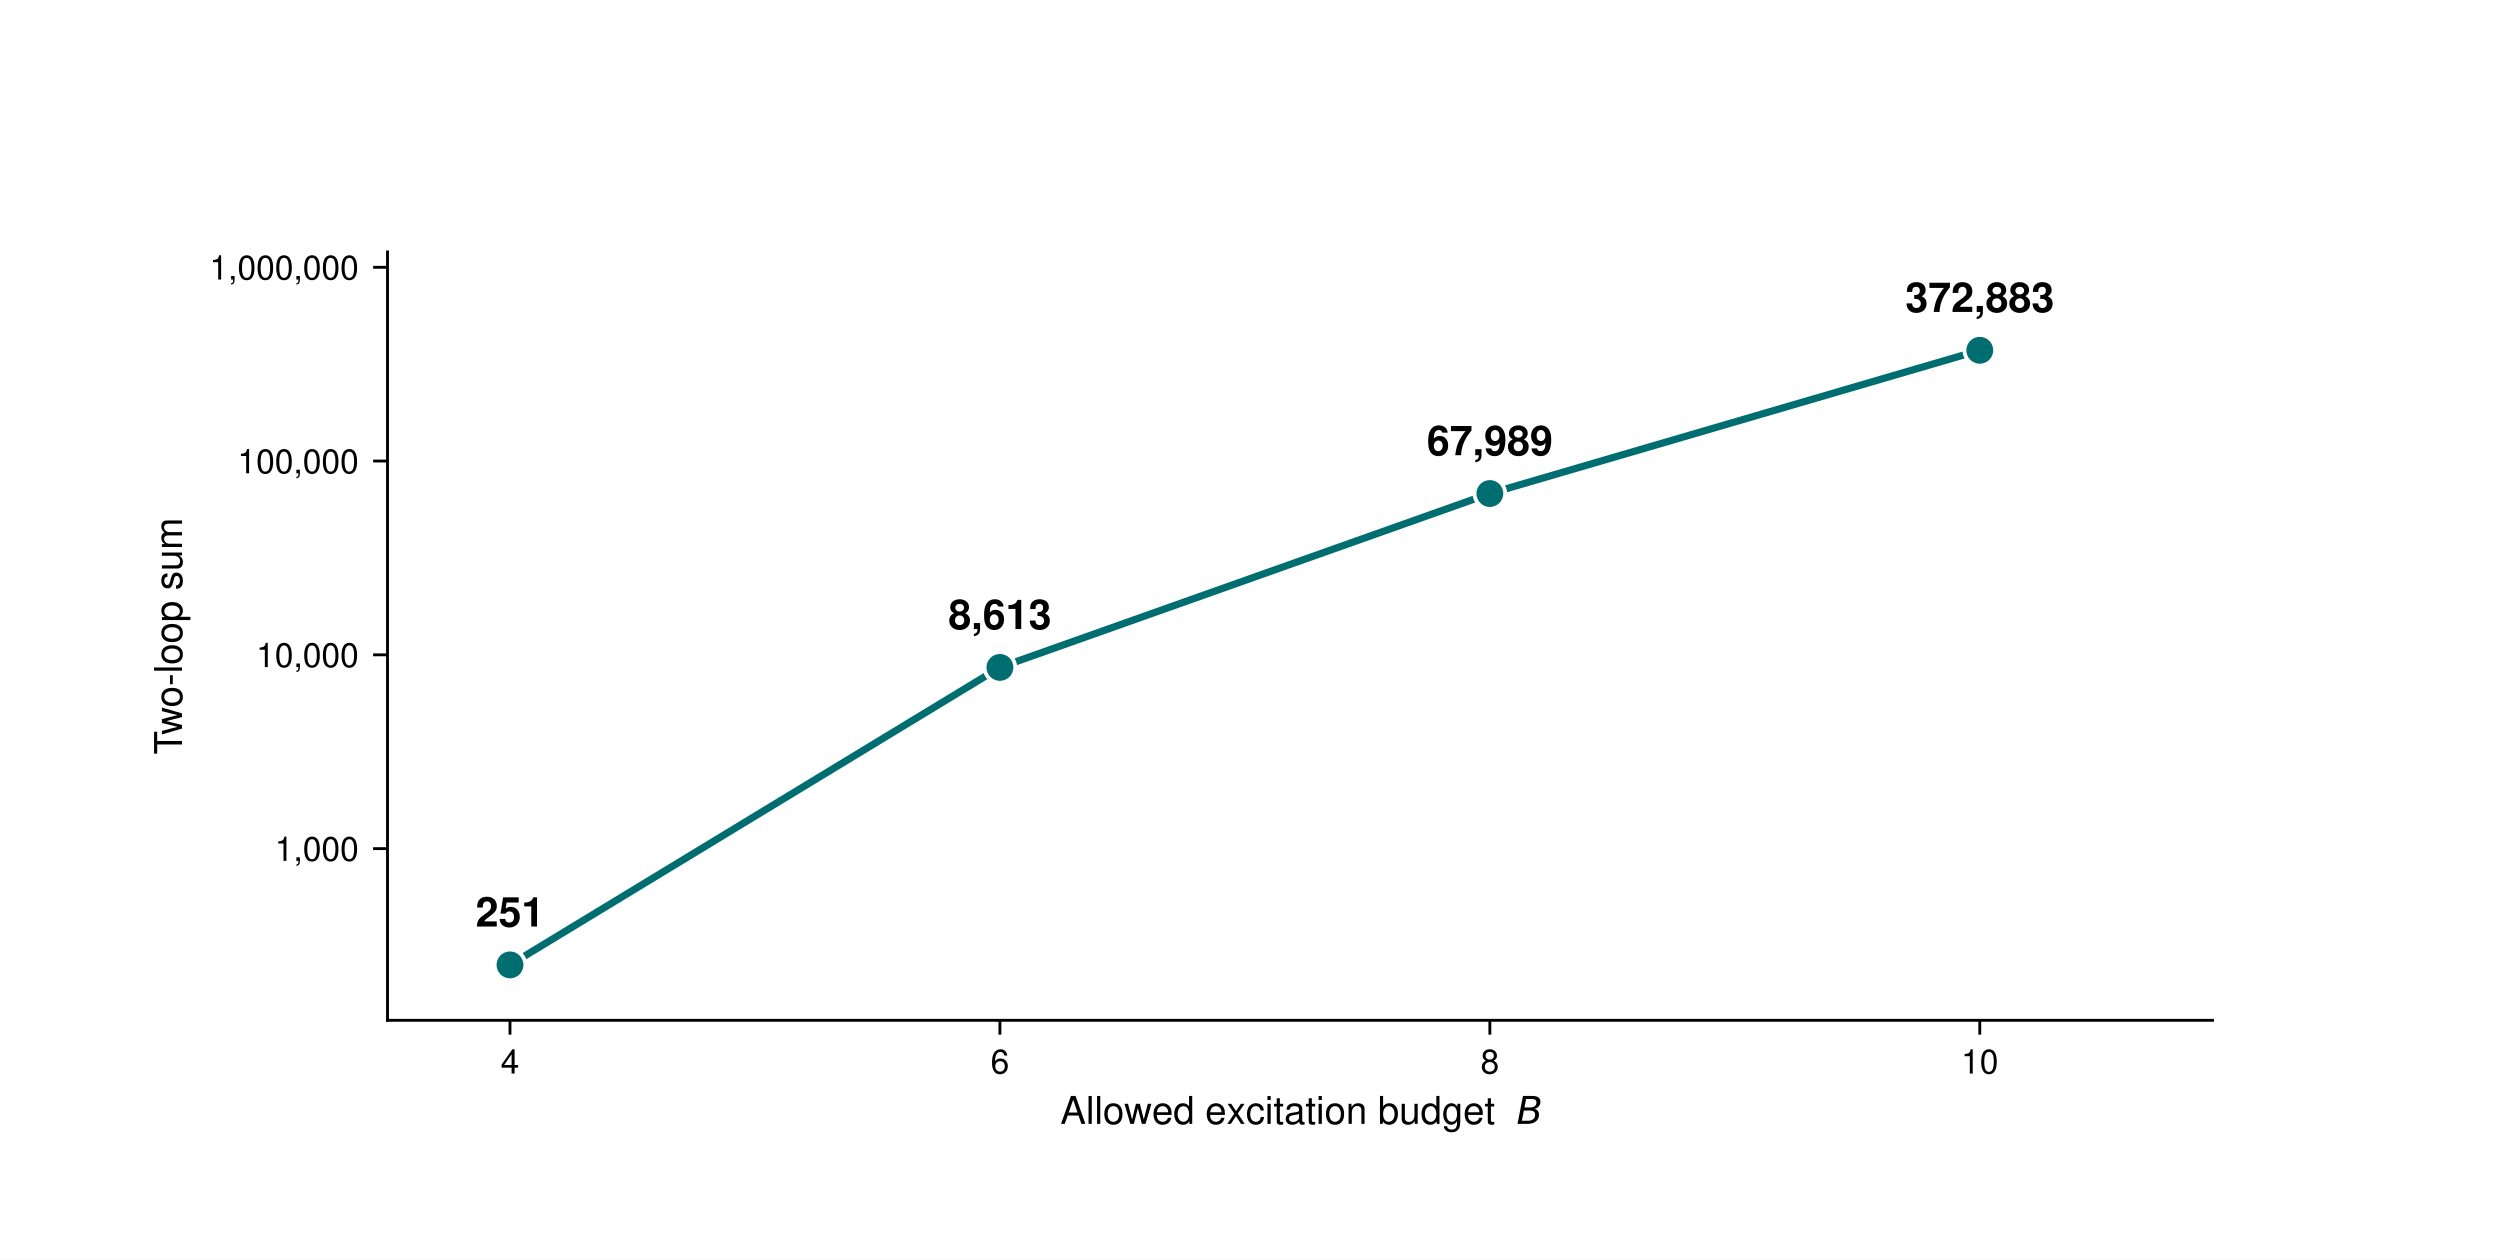
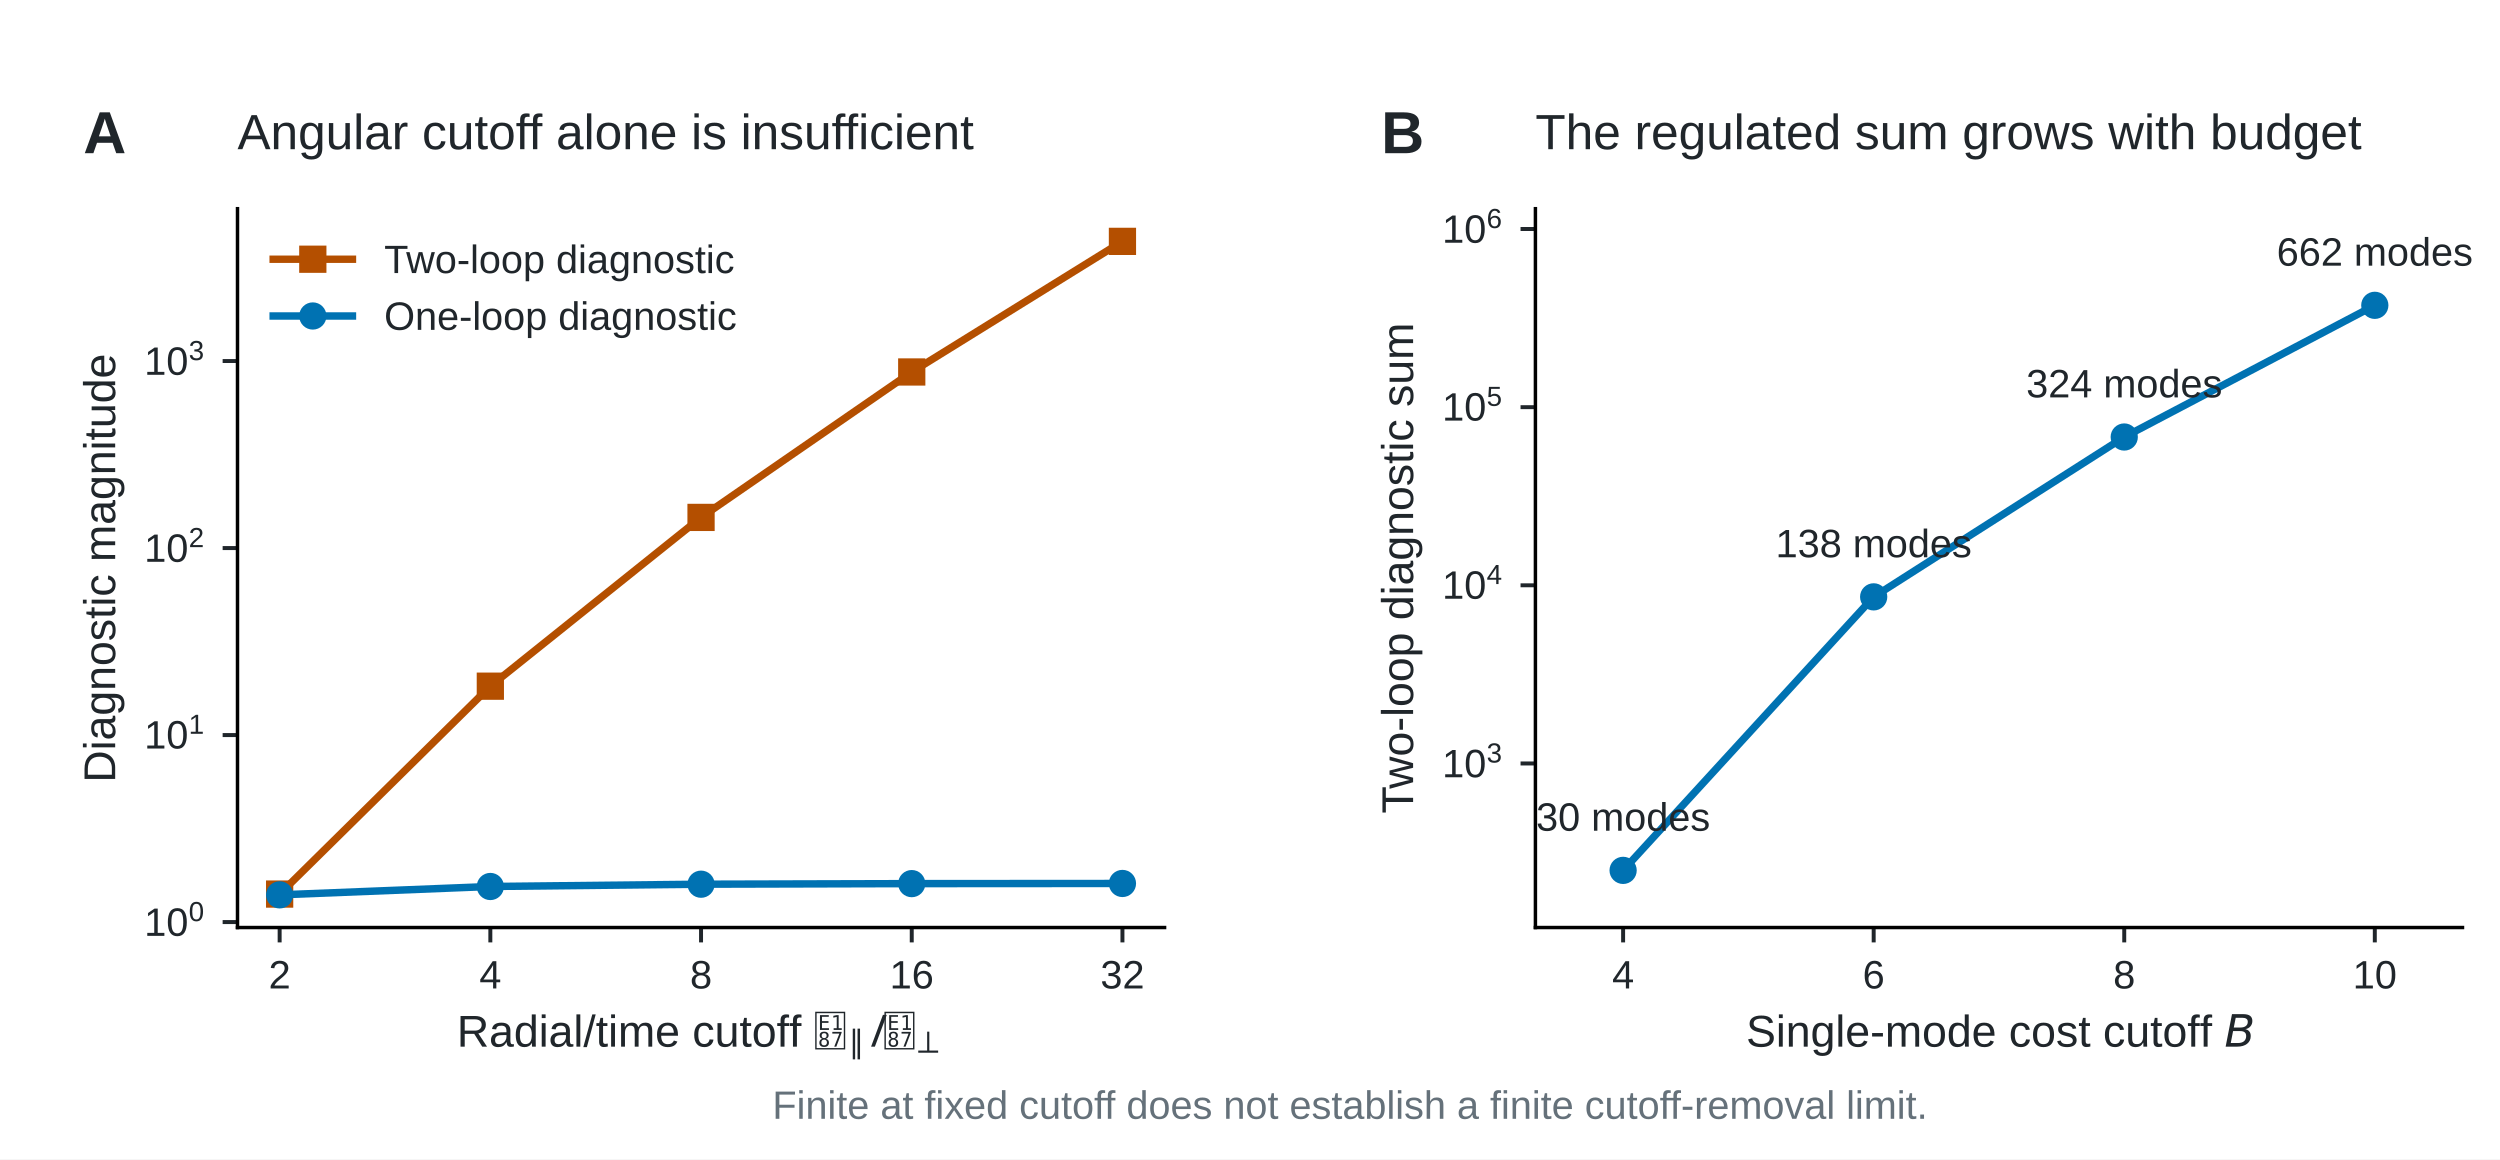
- <svg xmlns="http://www.w3.org/2000/svg" xmlns:xlink="http://www.w3.org/1999/xlink" width="521.575pt" height="262.8pt" viewBox="0 0 521.575 262.8" version="1.1">
+ <svg xmlns="http://www.w3.org/2000/svg" xmlns:xlink="http://www.w3.org/1999/xlink" width="504.567pt" height="234pt" viewBox="0 0 504.567 234" version="1.1">
  <defs>
    <style type="text/css">*{stroke-linejoin: round; stroke-linecap: butt}</style>
  </defs>
  <g id="figure_1">
    <g id="patch_1">
-       <path d="M 0 262.8  L 521.575 262.8  L 521.575 0  L 0 0  z " style="fill: #ffffff" />
+       <path d="M 0 234  L 504.567 234  L 504.567 0  L 0 0  z " style="fill: #ffffff" />
    </g>
    <g id="axes_1">
      <g id="patch_2">
-         <path d="M 80.844 212.868  L 461.594 212.868  L 461.594 52.56  L 80.844 52.56  z " style="fill: #ffffff" />
+         <path d="M 47.934 187.2  L 235.044 187.2  L 235.044 42.12  L 47.934 42.12  z " style="fill: #ffffff" />
      </g>
      <g id="matplotlib.axis_1">
        <g id="xtick_1">
          <g id="line2d_1">
            <defs>
-               <path id="m56864d1942" d="M 0 0  L 0 3  " style="stroke: #000000; stroke-width: 0.6" />
+               <path id="me31eaf85e9" d="M 0 0  L 0 3  " style="stroke: #20262b; stroke-width: 0.8" />
            </defs>
            <g>
-               <use xlink:href="#m56864d1942" x="106.398" y="212.868" style="stroke: #000000; stroke-width: 0.6" />
+               <use xlink:href="#me31eaf85e9" x="56.439" y="187.2" style="fill: #20262b; stroke: #20262b; stroke-width: 0.8" />
            </g>
          </g>
          <g id="text_1">
-             <text style="font-size: 7px; font-family: 'Helvetica Neue', 'Helvetica', 'Arial', 'TeX Gyre Heros', 'Nimbus Sans', 'Liberation Sans', 'DejaVu Sans', sans-serif; text-anchor: middle" x="106.398" y="223.971" transform="rotate(-0 106.3978 223.9714)">4</text>
+             <text style="font-size: 8px; font-family: 'Liberation Sans', 'DejaVu Sans', sans-serif; text-anchor: middle; fill: #20262b" x="56.439" y="199.498" transform="rotate(-0 56.43887 199.4975)">2</text>
          </g>
        </g>
        <g id="xtick_2">
          <g id="line2d_2">
            <g>
-               <use xlink:href="#m56864d1942" x="208.612" y="212.868" style="stroke: #000000; stroke-width: 0.6" />
+               <use xlink:href="#me31eaf85e9" x="98.964" y="187.2" style="fill: #20262b; stroke: #20262b; stroke-width: 0.8" />
            </g>
          </g>
          <g id="text_2">
-             <text style="font-size: 7px; font-family: 'Helvetica Neue', 'Helvetica', 'Arial', 'TeX Gyre Heros', 'Nimbus Sans', 'Liberation Sans', 'DejaVu Sans', sans-serif; text-anchor: middle" x="208.612" y="223.971" transform="rotate(-0 208.6124 223.9714)">6</text>
+             <text style="font-size: 8px; font-family: 'Liberation Sans', 'DejaVu Sans', sans-serif; text-anchor: middle; fill: #20262b" x="98.964" y="199.498" transform="rotate(-0 98.96392 199.4975)">4</text>
          </g>
        </g>
        <g id="xtick_3">
          <g id="line2d_3">
            <g>
-               <use xlink:href="#m56864d1942" x="310.827" y="212.868" style="stroke: #000000; stroke-width: 0.6" />
+               <use xlink:href="#me31eaf85e9" x="141.489" y="187.2" style="fill: #20262b; stroke: #20262b; stroke-width: 0.8" />
            </g>
          </g>
          <g id="text_3">
-             <text style="font-size: 7px; font-family: 'Helvetica Neue', 'Helvetica', 'Arial', 'TeX Gyre Heros', 'Nimbus Sans', 'Liberation Sans', 'DejaVu Sans', sans-serif; text-anchor: middle" x="310.827" y="223.971" transform="rotate(-0 310.8271 223.9714)">8</text>
+             <text style="font-size: 8px; font-family: 'Liberation Sans', 'DejaVu Sans', sans-serif; text-anchor: middle; fill: #20262b" x="141.489" y="199.498" transform="rotate(-0 141.489 199.4975)">8</text>
          </g>
        </g>
        <g id="xtick_4">
          <g id="line2d_4">
            <g>
-               <use xlink:href="#m56864d1942" x="413.042" y="212.868" style="stroke: #000000; stroke-width: 0.6" />
+               <use xlink:href="#me31eaf85e9" x="184.014" y="187.2" style="fill: #20262b; stroke: #20262b; stroke-width: 0.8" />
            </g>
          </g>
          <g id="text_4">
-             <text style="font-size: 7px; font-family: 'Helvetica Neue', 'Helvetica', 'Arial', 'TeX Gyre Heros', 'Nimbus Sans', 'Liberation Sans', 'DejaVu Sans', sans-serif; text-anchor: middle" x="413.042" y="223.971" transform="rotate(-0 413.0417 223.9714)">10</text>
-           </g>
-         </g>
-         <g id="text_5">
-           <g transform="translate(221.2189 235.3372)">
+             <text style="font-size: 8px; font-family: 'Liberation Sans', 'DejaVu Sans', sans-serif; text-anchor: middle; fill: #20262b" x="184.014" y="199.498" transform="rotate(-0 184.014 199.4975)">16</text>
+           </g>
+         </g>
+         <g id="xtick_5">
+           <g id="line2d_5">
+             <g>
+               <use xlink:href="#me31eaf85e9" x="226.539" y="187.2" style="fill: #20262b; stroke: #20262b; stroke-width: 0.8" />
+             </g>
+           </g>
+           <g id="text_5">
+             <text style="font-size: 8px; font-family: 'Liberation Sans', 'DejaVu Sans', sans-serif; text-anchor: middle; fill: #20262b" x="226.539" y="199.498" transform="rotate(-0 226.5391 199.4975)">32</text>
+           </g>
+         </g>
+         <g id="text_6">
+           <g style="fill: #20262b" transform="translate(92.21398 211.7275)">
            <text>
-               <tspan x="0" y="-0.859" style="font-size: 8px; font-family: 'Nimbus Sans'">A</tspan>
-               <tspan x="5.336" y="-0.859" style="font-size: 8px; font-family: 'Nimbus Sans'">l</tspan>
-               <tspan x="7.112" y="-0.859" style="font-size: 8px; font-family: 'Nimbus Sans'">l</tspan>
-               <tspan x="8.888" y="-0.859" style="font-size: 8px; font-family: 'Nimbus Sans'">o</tspan>
-               <tspan x="13.336" y="-0.859" style="font-size: 8px; font-family: 'Nimbus Sans'">w</tspan>
-               <tspan x="19.112" y="-0.859" style="font-size: 8px; font-family: 'Nimbus Sans'">e</tspan>
-               <tspan x="23.56" y="-0.859" style="font-size: 8px; font-family: 'Nimbus Sans'">d</tspan>
-               <tspan x="28.008" y="-0.859" style="font-size: 8px; font-family: 'Nimbus Sans'"> </tspan>
-               <tspan x="30.232" y="-0.859" style="font-size: 8px; font-family: 'Nimbus Sans'">e</tspan>
-               <tspan x="34.68" y="-0.859" style="font-size: 8px; font-family: 'Nimbus Sans'">x</tspan>
-               <tspan x="38.68" y="-0.859" style="font-size: 8px; font-family: 'Nimbus Sans'">c</tspan>
-               <tspan x="42.68" y="-0.859" style="font-size: 8px; font-family: 'Nimbus Sans'">i</tspan>
-               <tspan x="44.456" y="-0.859" style="font-size: 8px; font-family: 'Nimbus Sans'">t</tspan>
-               <tspan x="46.68" y="-0.859" style="font-size: 8px; font-family: 'Nimbus Sans'">a</tspan>
-               <tspan x="51.128" y="-0.859" style="font-size: 8px; font-family: 'Nimbus Sans'">t</tspan>
-               <tspan x="53.352" y="-0.859" style="font-size: 8px; font-family: 'Nimbus Sans'">i</tspan>
-               <tspan x="55.128" y="-0.859" style="font-size: 8px; font-family: 'Nimbus Sans'">o</tspan>
-               <tspan x="59.576" y="-0.859" style="font-size: 8px; font-family: 'Nimbus Sans'">n</tspan>
-               <tspan x="64.024" y="-0.859" style="font-size: 8px; font-family: 'Nimbus Sans'"> </tspan>
-               <tspan x="66.248" y="-0.859" style="font-size: 8px; font-family: 'Nimbus Sans'">b</tspan>
-               <tspan x="70.696" y="-0.859" style="font-size: 8px; font-family: 'Nimbus Sans'">u</tspan>
-               <tspan x="75.144" y="-0.859" style="font-size: 8px; font-family: 'Nimbus Sans'">d</tspan>
-               <tspan x="79.592" y="-0.859" style="font-size: 8px; font-family: 'Nimbus Sans'">g</tspan>
-               <tspan x="84.04" y="-0.859" style="font-size: 8px; font-family: 'Nimbus Sans'">e</tspan>
-               <tspan x="88.488" y="-0.859" style="font-size: 8px; font-family: 'Nimbus Sans'">t</tspan>
-               <tspan x="90.712" y="-0.859" style="font-size: 8px; font-family: 'Nimbus Sans'"> </tspan>
-               <tspan x="92.936" y="-0.859" style="font-size: 8px; font-family: 'Nimbus Sans'"> </tspan>
-               <tspan x="95.16" y="-0.859" style="font-style: italic; font-size: 8px; font-family: 'STIXGeneral'">𝘉</tspan>
+               <tspan x="0" y="-0.484" style="font-size: 9px; font-family: 'Liberation Sans'; fill: #20262b">R</tspan>
+               <tspan x="6.5" y="-0.484" style="font-size: 9px; font-family: 'Liberation Sans'; fill: #20262b">a</tspan>
+               <tspan x="11.505" y="-0.484" style="font-size: 9px; font-family: 'Liberation Sans'; fill: #20262b">d</tspan>
+               <tspan x="16.51" y="-0.484" style="font-size: 9px; font-family: 'Liberation Sans'; fill: #20262b">i</tspan>
+               <tspan x="18.51" y="-0.484" style="font-size: 9px; font-family: 'Liberation Sans'; fill: #20262b">a</tspan>
+               <tspan x="23.515" y="-0.484" style="font-size: 9px; font-family: 'Liberation Sans'; fill: #20262b">l</tspan>
+               <tspan x="25.515" y="-0.484" style="font-size: 9px; font-family: 'Liberation Sans'; fill: #20262b">/</tspan>
+               <tspan x="28.015" y="-0.484" style="font-size: 9px; font-family: 'Liberation Sans'; fill: #20262b">t</tspan>
+               <tspan x="30.516" y="-0.484" style="font-size: 9px; font-family: 'Liberation Sans'; fill: #20262b">i</tspan>
+               <tspan x="32.515" y="-0.484" style="font-size: 9px; font-family: 'Liberation Sans'; fill: #20262b">m</tspan>
+               <tspan x="40.012" y="-0.484" style="font-size: 9px; font-family: 'Liberation Sans'; fill: #20262b">e</tspan>
+               <tspan x="45.018" y="-0.484" style="font-size: 9px; font-family: 'Liberation Sans'; fill: #20262b"> </tspan>
+               <tspan x="47.518" y="-0.484" style="font-size: 9px; font-family: 'Liberation Sans'; fill: #20262b">c</tspan>
+               <tspan x="52.018" y="-0.484" style="font-size: 9px; font-family: 'Liberation Sans'; fill: #20262b">u</tspan>
+               <tspan x="57.023" y="-0.484" style="font-size: 9px; font-family: 'Liberation Sans'; fill: #20262b">t</tspan>
+               <tspan x="59.524" y="-0.484" style="font-size: 9px; font-family: 'Liberation Sans'; fill: #20262b">o</tspan>
+               <tspan x="64.529" y="-0.484" style="font-size: 9px; font-family: 'Liberation Sans'; fill: #20262b">f</tspan>
+               <tspan x="67.03" y="-0.484" style="font-size: 9px; font-family: 'Liberation Sans'; fill: #20262b">f</tspan>
+               <tspan x="69.53" y="-0.484" style="font-size: 9px; font-family: 'Liberation Sans'; fill: #20262b"> </tspan>
+               <tspan x="72.031" y="-0.484" style="font-size: 9px; font-family: 'STIXNonUnicode'; fill: #20262b"></tspan>
+               <tspan x="86.002" y="-0.484" style="font-size: 9px; font-family: 'STIXNonUnicode'; fill: #20262b"></tspan>
+               <tspan x="79.049" y="0.739" style="font-size: 6.3px; font-family: 'STIXGeneral'; fill: #20262b">∥</tspan>
+               <tspan x="93.02" y="0.739" style="font-size: 6.3px; font-family: 'STIXGeneral'; fill: #20262b">⟂</tspan>
+               <tspan x="83.5" y="-0.484" style="font-size: 9px; font-family: 'STIXGeneral'; fill: #20262b">/</tspan>
            </text>
          </g>
        </g>
      </g>
      <g id="matplotlib.axis_2">
        <g id="ytick_1">
-           <g id="line2d_5">
+           <g id="line2d_6">
            <defs>
-               <path id="m0dc8da6f3e" d="M 0 0  L -3 0  " style="stroke: #000000; stroke-width: 0.6" />
+               <path id="m7d966d16b5" d="M 0 0  L -3 0  " style="stroke: #20262b; stroke-width: 0.8" />
            </defs>
            <g>
-               <use xlink:href="#m0dc8da6f3e" x="80.844" y="177.046" style="stroke: #000000; stroke-width: 0.6" />
-             </g>
-           </g>
-           <g id="text_6">
-             <text style="font-size: 7px; font-family: 'Helvetica Neue', 'Helvetica', 'Arial', 'TeX Gyre Heros', 'Nimbus Sans', 'Liberation Sans', 'DejaVu Sans', sans-serif; text-anchor: end" x="74.844" y="179.598" transform="rotate(-0 74.84409 179.5979)">1,000</text>
+               <use xlink:href="#m7d966d16b5" x="47.934" y="186.099" style="fill: #20262b; stroke: #20262b; stroke-width: 0.8" />
+             </g>
+           </g>
+           <g id="text_7">
+             <g style="fill: #20262b" transform="translate(29.11386 188.9976)">
+               <text>
+                 <tspan x="0" y="-0.12" style="font-size: 8px; font-family: 'Liberation Sans'; fill: #20262b">1</tspan>
+                 <tspan x="4.449" y="-0.12" style="font-size: 8px; font-family: 'Liberation Sans'; fill: #20262b">0</tspan>
+                 <tspan x="8.973" y="-3.084" style="font-size: 5.6px; font-family: 'Liberation Sans'; fill: #20262b">0</tspan>
+               </text>
+             </g>
          </g>
        </g>
        <g id="ytick_2">
-           <g id="line2d_6">
-             <g>
-               <use xlink:href="#m0dc8da6f3e" x="80.844" y="136.618" style="stroke: #000000; stroke-width: 0.6" />
-             </g>
-           </g>
-           <g id="text_7">
-             <text style="font-size: 7px; font-family: 'Helvetica Neue', 'Helvetica', 'Arial', 'TeX Gyre Heros', 'Nimbus Sans', 'Liberation Sans', 'DejaVu Sans', sans-serif; text-anchor: end" x="74.844" y="139.17" transform="rotate(-0 74.84409 139.1696)">10,000</text>
+           <g id="line2d_7">
+             <g>
+               <use xlink:href="#m7d966d16b5" x="47.934" y="148.356" style="fill: #20262b; stroke: #20262b; stroke-width: 0.8" />
+             </g>
+           </g>
+           <g id="text_8">
+             <g style="fill: #20262b" transform="translate(29.11386 151.2545)">
+               <text>
+                 <tspan x="0" y="-0.186" style="font-size: 8px; font-family: 'Liberation Sans'; fill: #20262b">1</tspan>
+                 <tspan x="4.449" y="-0.186" style="font-size: 8px; font-family: 'Liberation Sans'; fill: #20262b">0</tspan>
+                 <tspan x="8.973" y="-3.15" style="font-size: 5.6px; font-family: 'Liberation Sans'; fill: #20262b">1</tspan>
+               </text>
+             </g>
          </g>
        </g>
        <g id="ytick_3">
-           <g id="line2d_7">
-             <g>
-               <use xlink:href="#m0dc8da6f3e" x="80.844" y="96.19" style="stroke: #000000; stroke-width: 0.6" />
-             </g>
-           </g>
-           <g id="text_8">
-             <text style="font-size: 7px; font-family: 'Helvetica Neue', 'Helvetica', 'Arial', 'TeX Gyre Heros', 'Nimbus Sans', 'Liberation Sans', 'DejaVu Sans', sans-serif; text-anchor: end" x="74.844" y="98.741" transform="rotate(-0 74.84409 98.74123)">100,000</text>
+           <g id="line2d_8">
+             <g>
+               <use xlink:href="#m7d966d16b5" x="47.934" y="110.613" style="fill: #20262b; stroke: #20262b; stroke-width: 0.8" />
+             </g>
+           </g>
+           <g id="text_9">
+             <g style="fill: #20262b" transform="translate(29.11386 113.5115)">
+               <text>
+                 <tspan x="0" y="-0.12" style="font-size: 8px; font-family: 'Liberation Sans'; fill: #20262b">1</tspan>
+                 <tspan x="4.449" y="-0.12" style="font-size: 8px; font-family: 'Liberation Sans'; fill: #20262b">0</tspan>
+                 <tspan x="8.973" y="-3.084" style="font-size: 5.6px; font-family: 'Liberation Sans'; fill: #20262b">2</tspan>
+               </text>
+             </g>
          </g>
        </g>
        <g id="ytick_4">
-           <g id="line2d_8">
-             <g>
-               <use xlink:href="#m0dc8da6f3e" x="80.844" y="55.761" style="stroke: #000000; stroke-width: 0.6" />
-             </g>
-           </g>
-           <g id="text_9">
-             <text style="font-size: 7px; font-family: 'Helvetica Neue', 'Helvetica', 'Arial', 'TeX Gyre Heros', 'Nimbus Sans', 'Liberation Sans', 'DejaVu Sans', sans-serif; text-anchor: end" x="74.844" y="58.313" transform="rotate(-0 74.84409 58.31289)">1,000,000</text>
-           </g>
-         </g>
-         <g id="text_10">
-           <text style="font-size: 8px; font-family: 'Helvetica Neue', 'Helvetica', 'Arial', 'TeX Gyre Heros', 'Nimbus Sans', 'Liberation Sans', 'DejaVu Sans', sans-serif; text-anchor: middle" x="37.968" y="132.714" transform="rotate(-90 37.96784 132.714)">Two-loop sum</text>
-         </g>
-       </g>
-       <g id="line2d_9">
-         <path d="M 106.398 201.304  L 208.612 139.239  L 310.827 102.964  L 413.042 73.082  " clip-path="url(#p14800dbb27)" style="fill: none; stroke: #006e71; stroke-width: 1.5; stroke-linecap: square" />
+           <g id="line2d_9">
+             <g>
+               <use xlink:href="#m7d966d16b5" x="47.934" y="72.87" style="fill: #20262b; stroke: #20262b; stroke-width: 0.8" />
+             </g>
+           </g>
+           <g id="text_10">
+             <g style="fill: #20262b" transform="translate(29.11386 75.76844)">
+               <text>
+                 <tspan x="0" y="-0.12" style="font-size: 8px; font-family: 'Liberation Sans'; fill: #20262b">1</tspan>
+                 <tspan x="4.449" y="-0.12" style="font-size: 8px; font-family: 'Liberation Sans'; fill: #20262b">0</tspan>
+                 <tspan x="8.973" y="-3.084" style="font-size: 5.6px; font-family: 'Liberation Sans'; fill: #20262b">3</tspan>
+               </text>
+             </g>
+           </g>
+         </g>
+         <g id="text_11">
+           <text style="font-size: 9px; font-family: 'Liberation Sans', 'DejaVu Sans', sans-serif; text-anchor: middle; fill: #20262b" x="23.246" y="114.66" transform="rotate(-90 23.24636 114.66)">Diagnostic magnitude</text>
+         </g>
+       </g>
+       <g id="line2d_10">
+         <path d="M 56.439 180.447  L 98.964 138.49  L 141.489 104.427  L 184.014 75.075  L 226.539 48.715  " clip-path="url(#pa0a4451d9a)" style="fill: none; stroke: #b44f00; stroke-width: 1.5; stroke-linecap: square" />
+         <defs>
+           <path id="m484d8cc73c" d="M -2.25 2.25  L 2.25 2.25  L 2.25 -2.25  L -2.25 -2.25  z " style="stroke: #b44f00; stroke-linejoin: miter" />
+         </defs>
+         <g clip-path="url(#pa0a4451d9a)">
+           <use xlink:href="#m484d8cc73c" x="56.439" y="180.447" style="fill: #b44f00; stroke: #b44f00; stroke-linejoin: miter" />
+           <use xlink:href="#m484d8cc73c" x="98.964" y="138.49" style="fill: #b44f00; stroke: #b44f00; stroke-linejoin: miter" />
+           <use xlink:href="#m484d8cc73c" x="141.489" y="104.427" style="fill: #b44f00; stroke: #b44f00; stroke-linejoin: miter" />
+           <use xlink:href="#m484d8cc73c" x="184.014" y="75.075" style="fill: #b44f00; stroke: #b44f00; stroke-linejoin: miter" />
+           <use xlink:href="#m484d8cc73c" x="226.539" y="48.715" style="fill: #b44f00; stroke: #b44f00; stroke-linejoin: miter" />
+         </g>
+       </g>
+       <g id="line2d_11">
+         <path d="M 56.439 180.605  L 98.964 178.918  L 141.489 178.456  L 184.014 178.338  L 226.539 178.308  " clip-path="url(#pa0a4451d9a)" style="fill: none; stroke: #0072b2; stroke-width: 1.5; stroke-linecap: square" />
+         <defs>
+           <path id="md84e4fe00c" d="M 0 2.25  C 0.597 2.25 1.169 2.013 1.591 1.591  C 2.013 1.169 2.25 0.597 2.25 0  C 2.25 -0.597 2.013 -1.169 1.591 -1.591  C 1.169 -2.013 0.597 -2.25 0 -2.25  C -0.597 -2.25 -1.169 -2.013 -1.591 -1.591  C -2.013 -1.169 -2.25 -0.597 -2.25 0  C -2.25 0.597 -2.013 1.169 -1.591 1.591  C -1.169 2.013 -0.597 2.25 0 2.25  z " style="stroke: #0072b2" />
+         </defs>
+         <g clip-path="url(#pa0a4451d9a)">
+           <use xlink:href="#md84e4fe00c" x="56.439" y="180.605" style="fill: #0072b2; stroke: #0072b2" />
+           <use xlink:href="#md84e4fe00c" x="98.964" y="178.918" style="fill: #0072b2; stroke: #0072b2" />
+           <use xlink:href="#md84e4fe00c" x="141.489" y="178.456" style="fill: #0072b2; stroke: #0072b2" />
+           <use xlink:href="#md84e4fe00c" x="184.014" y="178.338" style="fill: #0072b2; stroke: #0072b2" />
+           <use xlink:href="#md84e4fe00c" x="226.539" y="178.308" style="fill: #0072b2; stroke: #0072b2" />
+         </g>
      </g>
      <g id="patch_3">
-         <path d="M 80.844 212.868  L 80.844 52.56  " style="fill: none; stroke: #000000; stroke-width: 0.6; stroke-linejoin: miter; stroke-linecap: square" />
+         <path d="M 47.934 187.2  L 47.934 42.12  " style="fill: none; stroke: #000000; stroke-width: 0.7; stroke-linejoin: miter; stroke-linecap: square" />
      </g>
      <g id="patch_4">
-         <path d="M 80.844 212.868  L 461.594 212.868  " style="fill: none; stroke: #000000; stroke-width: 0.6; stroke-linejoin: miter; stroke-linecap: square" />
-       </g>
-       <g id="PathCollection_1">
-         <defs>
-           <path id="m211c55cca0" d="M 0 3.202  C 0.849 3.202 1.663 2.864 2.264 2.264  C 2.864 1.663 3.202 0.849 3.202 0  C 3.202 -0.849 2.864 -1.663 2.264 -2.264  C 1.663 -2.864 0.849 -3.202 0 -3.202  C -0.849 -3.202 -1.663 -2.864 -2.264 -2.264  C -2.864 -1.663 -3.202 -0.849 -3.202 0  C -3.202 0.849 -2.864 1.663 -2.264 2.264  C -1.663 2.864 -0.849 3.202 0 3.202  z " style="stroke: #ffffff; stroke-width: 0.8" />
-         </defs>
-         <g clip-path="url(#p14800dbb27)">
-           <use xlink:href="#m211c55cca0" x="106.398" y="201.304" style="fill: #006e71; stroke: #ffffff; stroke-width: 0.8" />
-           <use xlink:href="#m211c55cca0" x="208.612" y="139.239" style="fill: #006e71; stroke: #ffffff; stroke-width: 0.8" />
-           <use xlink:href="#m211c55cca0" x="310.827" y="102.964" style="fill: #006e71; stroke: #ffffff; stroke-width: 0.8" />
-           <use xlink:href="#m211c55cca0" x="413.042" y="73.082" style="fill: #006e71; stroke: #ffffff; stroke-width: 0.8" />
-         </g>
-       </g>
-       <g id="text_11">
-         <text style="font-weight: 600; font-size: 8.6px; font-family: 'Helvetica Neue', 'Helvetica', 'Arial', 'TeX Gyre Heros', 'Nimbus Sans', 'Liberation Sans', 'DejaVu Sans', sans-serif; text-anchor: middle" x="106.398" y="193.304" transform="rotate(-0 106.3978 193.3038)">251</text>
+         <path d="M 47.934 187.2  L 235.044 187.2  " style="fill: none; stroke: #000000; stroke-width: 0.7; stroke-linejoin: miter; stroke-linecap: square" />
      </g>
      <g id="text_12">
-         <text style="font-weight: 600; font-size: 8.6px; font-family: 'Helvetica Neue', 'Helvetica', 'Arial', 'TeX Gyre Heros', 'Nimbus Sans', 'Liberation Sans', 'DejaVu Sans', sans-serif; text-anchor: middle" x="208.612" y="131.239" transform="rotate(-0 208.6124 131.239)">8,613</text>
+         <text style="font-weight: 700; font-size: 12px; font-family: 'Liberation Sans', 'DejaVu Sans', sans-serif; text-anchor: end; fill: #20262b" x="25.481" y="30.925" transform="rotate(-0 25.48063 30.9252)">A</text>
      </g>
      <g id="text_13">
-         <text style="font-weight: 600; font-size: 8.6px; font-family: 'Helvetica Neue', 'Helvetica', 'Arial', 'TeX Gyre Heros', 'Nimbus Sans', 'Liberation Sans', 'DejaVu Sans', sans-serif; text-anchor: middle" x="310.827" y="94.964" transform="rotate(-0 310.8271 94.96366)">67,989</text>
-       </g>
-       <g id="text_14">
-         <text style="font-weight: 600; font-size: 8.6px; font-family: 'Helvetica Neue', 'Helvetica', 'Arial', 'TeX Gyre Heros', 'Nimbus Sans', 'Liberation Sans', 'DejaVu Sans', sans-serif; text-anchor: middle" x="413.042" y="65.082" transform="rotate(-0 413.0417 65.08176)">372,883</text>
-       </g>
+         <text style="font-weight: 500; font-size: 10px; font-family: 'Liberation Sans', 'DejaVu Sans', sans-serif; text-anchor: start; fill: #20262b" x="47.934" y="30.12" transform="rotate(-0 47.93386 30.12)">Angular cutoff alone is insufficient</text>
+       </g>
+       <g id="legend_1">
+         <g id="line2d_12">
+           <path d="M 55.134 52.318  L 63.134 52.318  L 71.134 52.318  " style="fill: none; stroke: #b44f00; stroke-width: 1.5; stroke-linecap: square" />
+           <g>
+             <use xlink:href="#m484d8cc73c" x="63.134" y="52.318" style="fill: #b44f00; stroke: #b44f00; stroke-linejoin: miter" />
+           </g>
+         </g>
+         <g id="text_14">
+           <text style="font-size: 8px; font-family: 'Liberation Sans', 'DejaVu Sans', sans-serif; text-anchor: start; fill: #20262b" x="77.534" y="55.117" transform="rotate(-0 77.53386 55.1175)">Two-loop diagnostic</text>
+         </g>
+         <g id="line2d_13">
+           <path d="M 55.134 63.775  L 63.134 63.775  L 71.134 63.775  " style="fill: none; stroke: #0072b2; stroke-width: 1.5; stroke-linecap: square" />
+           <g>
+             <use xlink:href="#md84e4fe00c" x="63.134" y="63.775" style="fill: #0072b2; stroke: #0072b2" />
+           </g>
+         </g>
+         <g id="text_15">
+           <text style="font-size: 8px; font-family: 'Liberation Sans', 'DejaVu Sans', sans-serif; text-anchor: start; fill: #20262b" x="77.534" y="66.575" transform="rotate(-0 77.53386 66.575)">One-loop diagnostic</text>
+         </g>
+       </g>
+     </g>
+     <g id="axes_2">
+       <g id="patch_5">
+         <path d="M 309.888 187.2  L 496.998 187.2  L 496.998 42.12  L 309.888 42.12  z " style="fill: #ffffff" />
+       </g>
+       <g id="matplotlib.axis_3">
+         <g id="xtick_6">
+           <g id="line2d_14">
+             <g>
+               <use xlink:href="#me31eaf85e9" x="327.588" y="187.2" style="fill: #20262b; stroke: #20262b; stroke-width: 0.8" />
+             </g>
+           </g>
+           <g id="text_16">
+             <text style="font-size: 8px; font-family: 'Liberation Sans', 'DejaVu Sans', sans-serif; text-anchor: middle; fill: #20262b" x="327.588" y="199.498" transform="rotate(-0 327.5878 199.4975)">4</text>
+           </g>
+         </g>
+         <g id="xtick_7">
+           <g id="line2d_15">
+             <g>
+               <use xlink:href="#me31eaf85e9" x="378.158" y="187.2" style="fill: #20262b; stroke: #20262b; stroke-width: 0.8" />
+             </g>
+           </g>
+           <g id="text_17">
+             <text style="font-size: 8px; font-family: 'Liberation Sans', 'DejaVu Sans', sans-serif; text-anchor: middle; fill: #20262b" x="378.158" y="199.498" transform="rotate(-0 378.1581 199.4975)">6</text>
+           </g>
+         </g>
+         <g id="xtick_8">
+           <g id="line2d_16">
+             <g>
+               <use xlink:href="#me31eaf85e9" x="428.728" y="187.2" style="fill: #20262b; stroke: #20262b; stroke-width: 0.8" />
+             </g>
+           </g>
+           <g id="text_18">
+             <text style="font-size: 8px; font-family: 'Liberation Sans', 'DejaVu Sans', sans-serif; text-anchor: middle; fill: #20262b" x="428.728" y="199.498" transform="rotate(-0 428.7285 199.4975)">8</text>
+           </g>
+         </g>
+         <g id="xtick_9">
+           <g id="line2d_17">
+             <g>
+               <use xlink:href="#me31eaf85e9" x="479.299" y="187.2" style="fill: #20262b; stroke: #20262b; stroke-width: 0.8" />
+             </g>
+           </g>
+           <g id="text_19">
+             <text style="font-size: 8px; font-family: 'Liberation Sans', 'DejaVu Sans', sans-serif; text-anchor: middle; fill: #20262b" x="479.299" y="199.498" transform="rotate(-0 479.2988 199.4975)">10</text>
+           </g>
+         </g>
+         <g id="text_20">
+           <g style="fill: #20262b" transform="translate(352.4133 211.7275)">
+             <text>
+               <tspan x="0" y="-0.484" style="font-size: 9px; font-family: 'Liberation Sans'; fill: #20262b">S</tspan>
+               <tspan x="6.003" y="-0.484" style="font-size: 9px; font-family: 'Liberation Sans'; fill: #20262b">i</tspan>
+               <tspan x="8.002" y="-0.484" style="font-size: 9px; font-family: 'Liberation Sans'; fill: #20262b">n</tspan>
+               <tspan x="13.008" y="-0.484" style="font-size: 9px; font-family: 'Liberation Sans'; fill: #20262b">g</tspan>
+               <tspan x="18.013" y="-0.484" style="font-size: 9px; font-family: 'Liberation Sans'; fill: #20262b">l</tspan>
+               <tspan x="20.013" y="-0.484" style="font-size: 9px; font-family: 'Liberation Sans'; fill: #20262b">e</tspan>
+               <tspan x="25.018" y="-0.484" style="font-size: 9px; font-family: 'Liberation Sans'; fill: #20262b">-</tspan>
+               <tspan x="28.015" y="-0.484" style="font-size: 9px; font-family: 'Liberation Sans'; fill: #20262b">m</tspan>
+               <tspan x="35.512" y="-0.484" style="font-size: 9px; font-family: 'Liberation Sans'; fill: #20262b">o</tspan>
+               <tspan x="40.518" y="-0.484" style="font-size: 9px; font-family: 'Liberation Sans'; fill: #20262b">d</tspan>
+               <tspan x="45.523" y="-0.484" style="font-size: 9px; font-family: 'Liberation Sans'; fill: #20262b">e</tspan>
+               <tspan x="50.528" y="-0.484" style="font-size: 9px; font-family: 'Liberation Sans'; fill: #20262b"> </tspan>
+               <tspan x="53.029" y="-0.484" style="font-size: 9px; font-family: 'Liberation Sans'; fill: #20262b">c</tspan>
+               <tspan x="57.529" y="-0.484" style="font-size: 9px; font-family: 'Liberation Sans'; fill: #20262b">o</tspan>
+               <tspan x="62.534" y="-0.484" style="font-size: 9px; font-family: 'Liberation Sans'; fill: #20262b">s</tspan>
+               <tspan x="67.034" y="-0.484" style="font-size: 9px; font-family: 'Liberation Sans'; fill: #20262b">t</tspan>
+               <tspan x="69.535" y="-0.484" style="font-size: 9px; font-family: 'Liberation Sans'; fill: #20262b"> </tspan>
+               <tspan x="72.035" y="-0.484" style="font-size: 9px; font-family: 'Liberation Sans'; fill: #20262b">c</tspan>
+               <tspan x="76.535" y="-0.484" style="font-size: 9px; font-family: 'Liberation Sans'; fill: #20262b">u</tspan>
+               <tspan x="81.541" y="-0.484" style="font-size: 9px; font-family: 'Liberation Sans'; fill: #20262b">t</tspan>
+               <tspan x="84.041" y="-0.484" style="font-size: 9px; font-family: 'Liberation Sans'; fill: #20262b">o</tspan>
+               <tspan x="89.046" y="-0.484" style="font-size: 9px; font-family: 'Liberation Sans'; fill: #20262b">f</tspan>
+               <tspan x="91.547" y="-0.484" style="font-size: 9px; font-family: 'Liberation Sans'; fill: #20262b">f</tspan>
+               <tspan x="94.047" y="-0.484" style="font-size: 9px; font-family: 'Liberation Sans'; fill: #20262b"> </tspan>
+               <tspan x="96.548" y="-0.484" style="font-style: italic; font-size: 9px; font-family: 'STIXGeneral'; fill: #20262b">𝘉</tspan>
+             </text>
+           </g>
+         </g>
+       </g>
+       <g id="matplotlib.axis_4">
+         <g id="ytick_5">
+           <g id="line2d_18">
+             <g>
+               <use xlink:href="#m7d966d16b5" x="309.888" y="154.09" style="fill: #20262b; stroke: #20262b; stroke-width: 0.8" />
+             </g>
+           </g>
+           <g id="text_21">
+             <g style="fill: #20262b" transform="translate(291.0682 156.9884)">
+               <text>
+                 <tspan x="0" y="-0.12" style="font-size: 8px; font-family: 'Liberation Sans'; fill: #20262b">1</tspan>
+                 <tspan x="4.449" y="-0.12" style="font-size: 8px; font-family: 'Liberation Sans'; fill: #20262b">0</tspan>
+                 <tspan x="8.973" y="-3.084" style="font-size: 5.6px; font-family: 'Liberation Sans'; fill: #20262b">3</tspan>
+               </text>
+             </g>
+           </g>
+         </g>
+         <g id="ytick_6">
+           <g id="line2d_19">
+             <g>
+               <use xlink:href="#m7d966d16b5" x="309.888" y="118.132" style="fill: #20262b; stroke: #20262b; stroke-width: 0.8" />
+             </g>
+           </g>
+           <g id="text_22">
+             <g style="fill: #20262b" transform="translate(291.0682 121.0309)">
+               <text>
+                 <tspan x="0" y="-0.186" style="font-size: 8px; font-family: 'Liberation Sans'; fill: #20262b">1</tspan>
+                 <tspan x="4.449" y="-0.186" style="font-size: 8px; font-family: 'Liberation Sans'; fill: #20262b">0</tspan>
+                 <tspan x="8.973" y="-3.15" style="font-size: 5.6px; font-family: 'Liberation Sans'; fill: #20262b">4</tspan>
+               </text>
+             </g>
+           </g>
+         </g>
+         <g id="ytick_7">
+           <g id="line2d_20">
+             <g>
+               <use xlink:href="#m7d966d16b5" x="309.888" y="82.175" style="fill: #20262b; stroke: #20262b; stroke-width: 0.8" />
+             </g>
+           </g>
+           <g id="text_23">
+             <g style="fill: #20262b" transform="translate(291.0682 85.07338)">
+               <text>
+                 <tspan x="0" y="-0.186" style="font-size: 8px; font-family: 'Liberation Sans'; fill: #20262b">1</tspan>
+                 <tspan x="4.449" y="-0.186" style="font-size: 8px; font-family: 'Liberation Sans'; fill: #20262b">0</tspan>
+                 <tspan x="8.973" y="-3.15" style="font-size: 5.6px; font-family: 'Liberation Sans'; fill: #20262b">5</tspan>
+               </text>
+             </g>
+           </g>
+         </g>
+         <g id="ytick_8">
+           <g id="line2d_21">
+             <g>
+               <use xlink:href="#m7d966d16b5" x="309.888" y="46.217" style="fill: #20262b; stroke: #20262b; stroke-width: 0.8" />
+             </g>
+           </g>
+           <g id="text_24">
+             <g style="fill: #20262b" transform="translate(291.0682 49.11587)">
+               <text>
+                 <tspan x="0" y="-0.12" style="font-size: 8px; font-family: 'Liberation Sans'; fill: #20262b">1</tspan>
+                 <tspan x="4.449" y="-0.12" style="font-size: 8px; font-family: 'Liberation Sans'; fill: #20262b">0</tspan>
+                 <tspan x="8.973" y="-3.084" style="font-size: 5.6px; font-family: 'Liberation Sans'; fill: #20262b">6</tspan>
+               </text>
+             </g>
+           </g>
+         </g>
+         <g id="text_25">
+           <text style="font-size: 9px; font-family: 'Liberation Sans', 'DejaVu Sans', sans-serif; text-anchor: middle; fill: #20262b" x="285.201" y="114.66" transform="rotate(-90 285.2007 114.66)">Two-loop diagnostic sum</text>
+         </g>
+       </g>
+       <g id="line2d_22">
+         <path d="M 327.588 175.665  L 378.158 120.463  L 428.728 88.2  L 479.299 61.622  " clip-path="url(#pb670bc2f45)" style="fill: none; stroke: #0072b2; stroke-width: 1.5; stroke-linecap: square" />
+         <g clip-path="url(#pb670bc2f45)">
+           <use xlink:href="#md84e4fe00c" x="327.588" y="175.665" style="fill: #0072b2; stroke: #0072b2" />
+           <use xlink:href="#md84e4fe00c" x="378.158" y="120.463" style="fill: #0072b2; stroke: #0072b2" />
+           <use xlink:href="#md84e4fe00c" x="428.728" y="88.2" style="fill: #0072b2; stroke: #0072b2" />
+           <use xlink:href="#md84e4fe00c" x="479.299" y="61.622" style="fill: #0072b2; stroke: #0072b2" />
+         </g>
+       </g>
+       <g id="patch_6">
+         <path d="M 309.888 187.2  L 309.888 42.12  " style="fill: none; stroke: #000000; stroke-width: 0.7; stroke-linejoin: miter; stroke-linecap: square" />
+       </g>
+       <g id="patch_7">
+         <path d="M 309.888 187.2  L 496.998 187.2  " style="fill: none; stroke: #000000; stroke-width: 0.7; stroke-linejoin: miter; stroke-linecap: square" />
+       </g>
+       <g id="text_26">
+         <text style="font-size: 8px; font-family: 'Liberation Sans', 'DejaVu Sans', sans-serif; text-anchor: middle; fill: #20262b" x="327.588" y="167.665" transform="rotate(-0 327.5878 167.6647)">30 modes</text>
+       </g>
+       <g id="text_27">
+         <text style="font-size: 8px; font-family: 'Liberation Sans', 'DejaVu Sans', sans-serif; text-anchor: middle; fill: #20262b" x="378.158" y="112.463" transform="rotate(-0 378.1581 112.4634)">138 modes</text>
+       </g>
+       <g id="text_28">
+         <text style="font-size: 8px; font-family: 'Liberation Sans', 'DejaVu Sans', sans-serif; text-anchor: middle; fill: #20262b" x="428.728" y="80.2" transform="rotate(-0 428.7285 80.19965)">324 modes</text>
+       </g>
+       <g id="text_29">
+         <text style="font-size: 8px; font-family: 'Liberation Sans', 'DejaVu Sans', sans-serif; text-anchor: middle; fill: #20262b" x="479.299" y="53.622" transform="rotate(-0 479.2988 53.62229)">662 modes</text>
+       </g>
+       <g id="text_30">
+         <text style="font-weight: 700; font-size: 12px; font-family: 'Liberation Sans', 'DejaVu Sans', sans-serif; text-anchor: end; fill: #20262b" x="287.435" y="30.925" transform="rotate(-0 287.435 30.9252)">B</text>
+       </g>
+       <g id="text_31">
+         <text style="font-weight: 500; font-size: 10px; font-family: 'Liberation Sans', 'DejaVu Sans', sans-serif; text-anchor: start; fill: #20262b" x="309.888" y="30.12" transform="rotate(-0 309.8882 30.12)">The regulated sum grows with budget</text>
+       </g>
+     </g>
+     <g id="text_32">
+       <text style="font-size: 8px; font-family: 'Liberation Sans', 'DejaVu Sans', sans-serif; text-anchor: middle; fill: #65717a" x="272.466" y="225.81" transform="rotate(-0 272.4661 225.81)">Finite at fixed cutoff does not establish a finite cutoff-removal limit.</text>
    </g>
  </g>
  <defs>
-     <clipPath id="p14800dbb27">
-       <rect x="80.844" y="52.56" width="380.75" height="160.308" />
+     <clipPath id="pa0a4451d9a">
+       <rect x="47.934" y="42.12" width="187.11" height="145.08" />
+     </clipPath>
+     <clipPath id="pb670bc2f45">
+       <rect x="309.888" y="42.12" width="187.11" height="145.08" />
    </clipPath>
  </defs>
</svg>
